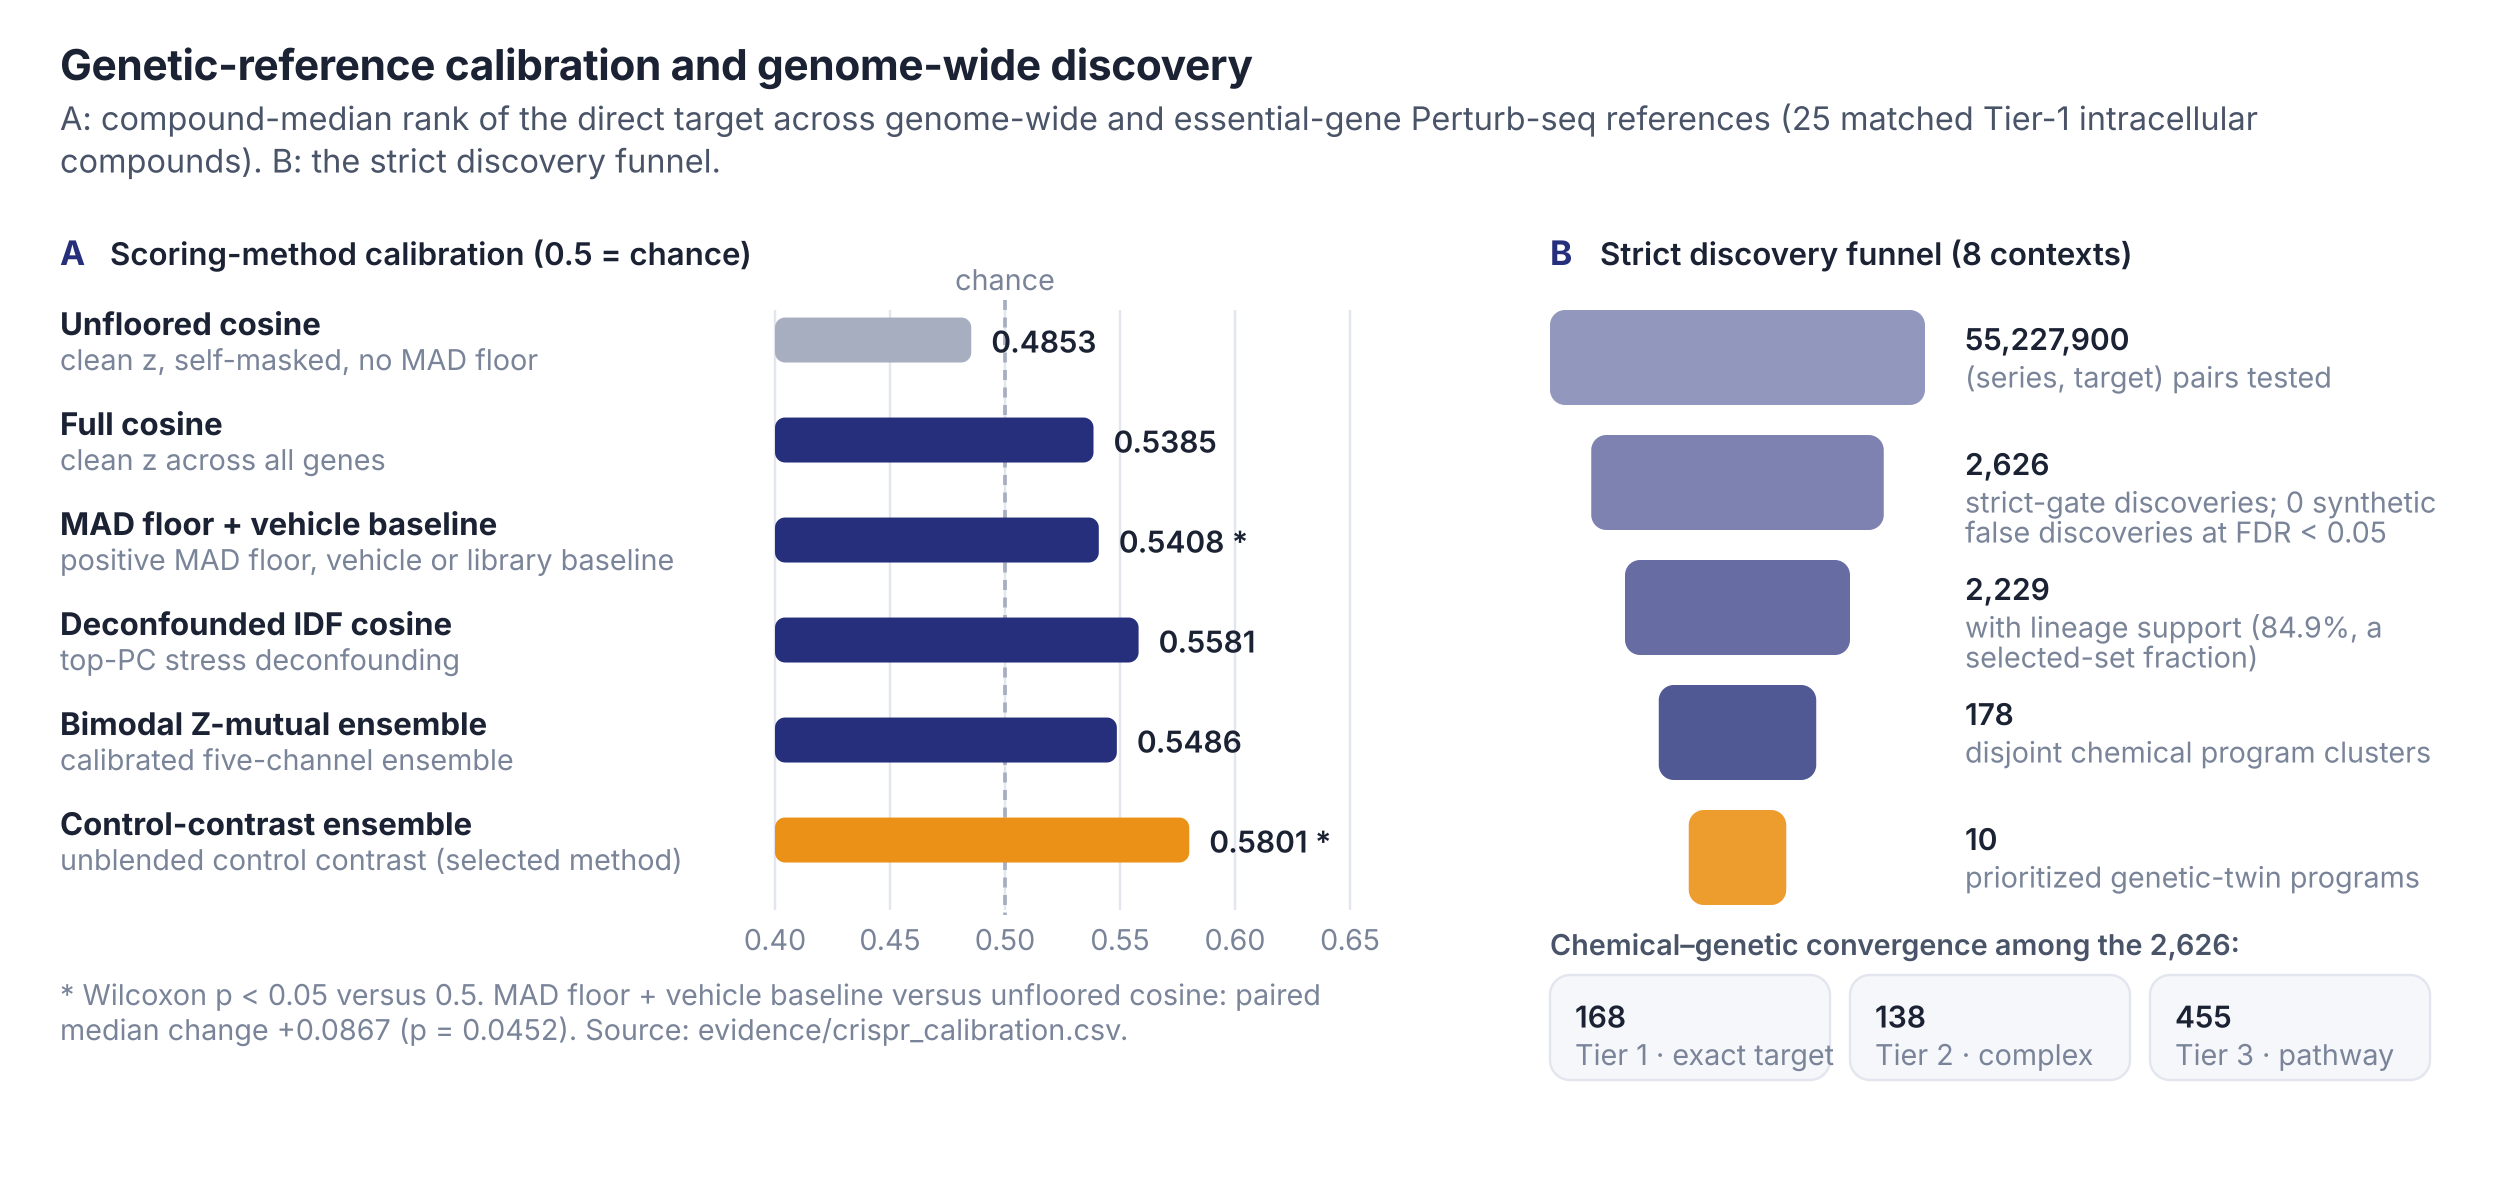
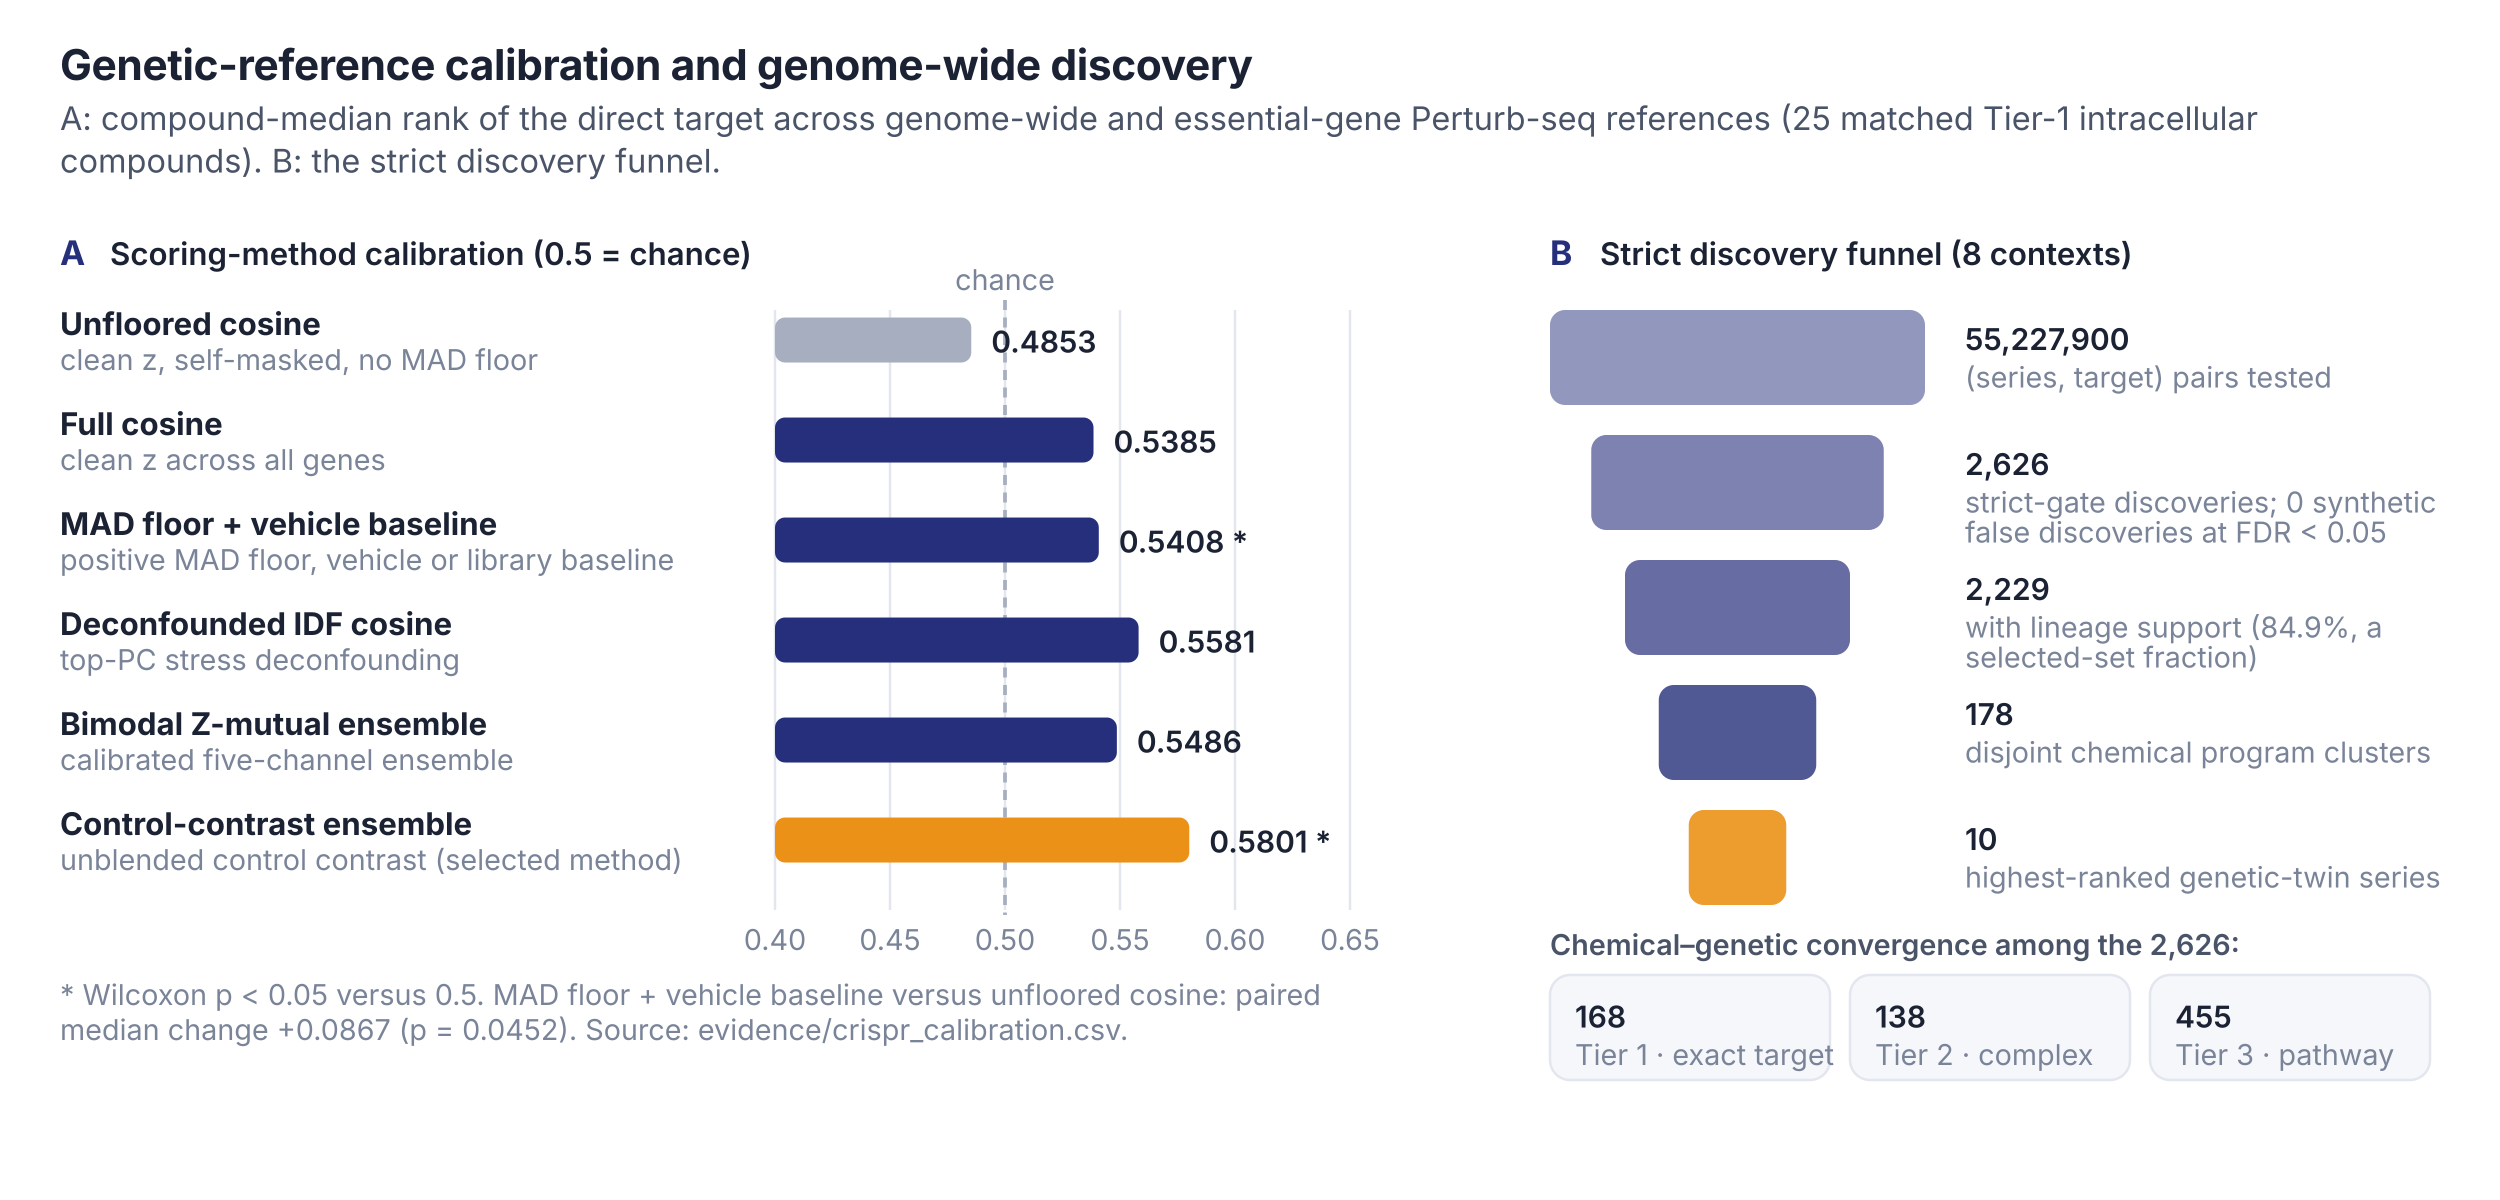
<svg xmlns="http://www.w3.org/2000/svg" viewBox="0 0 1000 480" width="1000" height="480" role="img" aria-label="CRISPR calibration on 25 matched Tier-1 compounds and the genome-wide discovery funnel" font-family="Inter, &quot;Segoe UI&quot;, system-ui, -apple-system, Roboto, Helvetica, Arial, sans-serif">
  <style>
  text{fill:#1B2233}
  .t-title{font-size:17px;font-weight:700;fill:#1B2233;letter-spacing:-0.01em}
  .t-sub{font-size:13px;fill:#4A5468}
  .t-panel{font-size:13.5px;font-weight:700;fill:#262F7B}
  .t-lbl{font-size:12.5px;fill:#1B2233}
  .t-lbl2{font-size:11.5px;fill:#4A5468}
  .t-ax{font-size:11.5px;fill:#7A8499}
  .t-num{font-size:12px;font-weight:600;fill:#1B2233;font-variant-numeric:tabular-nums}
  .t-numw{font-size:12px;font-weight:600;fill:#fff;font-variant-numeric:tabular-nums}
  .t-big{font-size:26px;font-weight:800;fill:#262F7B;letter-spacing:-0.02em;font-variant-numeric:tabular-nums}
  .t-note{font-size:11.5px;fill:#7A8499}
  .t-card{font-size:13px;font-weight:700;fill:#262F7B;letter-spacing:0.02em}
  .t-line{font-size:11.8px;fill:#1B2233}
  .t-kick{font-size:10.5px;font-weight:700;fill:#EB9117;letter-spacing:0.12em}
  .grid{stroke:#E3E6EE;stroke-width:1}
  .axis{stroke:#D6DAE4;stroke-width:1}
</style>
  <rect width="1000" height="480" fill="#FFFFFF" />
  <text x="24" y="32" class="t-title">Genetic-reference calibration and genome-wide discovery</text>
  <text x="24" y="52" class="t-sub">
    <tspan x="24" dy="0">A: compound-median rank of the direct target across genome-wide and essential-gene Perturb-seq references (25 matched Tier-1 intracellular</tspan>
    <tspan x="24" dy="17">compounds). B: the strict discovery funnel.</tspan>
  </text>
  <text x="24" y="106" class="t-panel">A</text>
  <text x="44" y="106" class="t-lbl" font-weight="600">Scoring-method calibration (0.5 = chance)</text>
  <line x1="310" y1="124" x2="310" y2="364" stroke="#E3E6EE" />
  <text x="310" y="380" class="t-ax" text-anchor="middle">0.40</text>
  <line x1="356" y1="124" x2="356" y2="364" stroke="#E3E6EE" />
  <text x="356" y="380" class="t-ax" text-anchor="middle">0.45</text>
  <line x1="402" y1="124" x2="402" y2="364" stroke="#E3E6EE" />
  <text x="402" y="380" class="t-ax" text-anchor="middle">0.50</text>
  <line x1="448" y1="124" x2="448" y2="364" stroke="#E3E6EE" />
  <text x="448" y="380" class="t-ax" text-anchor="middle">0.55</text>
  <line x1="494" y1="124" x2="494" y2="364" stroke="#E3E6EE" />
  <text x="494" y="380" class="t-ax" text-anchor="middle">0.60</text>
  <line x1="540" y1="124" x2="540" y2="364" stroke="#E3E6EE" />
  <text x="540" y="380" class="t-ax" text-anchor="middle">0.65</text>
  <line x1="402" y1="120" x2="402" y2="366" stroke="#A6AEBF" stroke-dasharray="4 3" stroke-width="1.5" />
  <text x="402" y="116" class="t-ax" text-anchor="middle">chance</text>
  <text x="24" y="134" class="t-lbl" font-weight="700">Unfloored cosine</text>
  <text x="24" y="148" class="t-note">
    <tspan x="24" dy="0">clean z, self-masked, no MAD floor</tspan>
  </text>
  <rect x="310" y="127" width="78.51" height="18" rx="4" ry="4" fill="#A6AEBF" />
  <text x="396.51" y="141" class="t-num">0.4853</text>
  <text x="24" y="174" class="t-lbl" font-weight="700">Full cosine</text>
  <text x="24" y="188" class="t-note">
    <tspan x="24" dy="0">clean z across all genes</tspan>
  </text>
  <rect x="310" y="167" width="127.406" height="18" rx="4" ry="4" fill="#262F7B" />
  <text x="445.406" y="181" class="t-num">0.5385</text>
  <text x="24" y="214" class="t-lbl" font-weight="700">MAD floor + vehicle baseline</text>
  <text x="24" y="228" class="t-note">
    <tspan x="24" dy="0">positive MAD floor, vehicle or library baseline</tspan>
  </text>
  <rect x="310" y="207" width="129.518" height="18" rx="4" ry="4" fill="#262F7B" />
  <text x="447.518" y="221" class="t-num">0.5408 *</text>
  <text x="24" y="254" class="t-lbl" font-weight="700">Deconfounded IDF cosine</text>
  <text x="24" y="268" class="t-note">
    <tspan x="24" dy="0">top-PC stress deconfounding</tspan>
  </text>
  <rect x="310" y="247" width="145.439" height="18" rx="4" ry="4" fill="#262F7B" />
  <text x="463.439" y="261" class="t-num">0.5581</text>
  <text x="24" y="294" class="t-lbl" font-weight="700">Bimodal Z-mutual ensemble</text>
  <text x="24" y="308" class="t-note">
    <tspan x="24" dy="0">calibrated five-channel ensemble</tspan>
  </text>
  <rect x="310" y="287" width="136.743" height="18" rx="4" ry="4" fill="#262F7B" />
  <text x="454.743" y="301" class="t-num">0.5486</text>
  <text x="24" y="334" class="t-lbl" font-weight="700">Control-contrast ensemble</text>
  <text x="24" y="348" class="t-note">
    <tspan x="24" dy="0">unblended control contrast (selected method)</tspan>
  </text>
  <rect x="310" y="327" width="165.707" height="18" rx="4" ry="4" fill="#EB9117" />
  <text x="483.707" y="341" class="t-num">0.5801 *</text>
  <text x="24" y="402" class="t-note">
    <tspan x="24" dy="0">* Wilcoxon p &lt; 0.05 versus 0.5. MAD floor + vehicle baseline versus unfloored cosine: paired</tspan>
    <tspan x="24" dy="14">median change +0.0867 (p = 0.0452). Source: evidence/crispr_calibration.csv.</tspan>
  </text>
  <text x="620" y="106" class="t-panel">B</text>
  <text x="640" y="106" class="t-lbl" font-weight="600">Strict discovery funnel (8 contexts)</text>
  <rect x="620" y="124" width="150" height="38" rx="6" ry="6" fill="#262F7B" opacity="0.5" />
  <text x="786" y="140" class="t-num" font-size="15" font-weight="800">55,227,900</text>
  <text x="786" y="155" class="t-note">
    <tspan x="786" dy="0">(series, target) pairs tested</tspan>
  </text>
  <rect x="636.5" y="174" width="117" height="38" rx="6" ry="6" fill="#262F7B" opacity="0.6" />
  <text x="786" y="190" class="t-num" font-size="15" font-weight="800">2,626</text>
  <text x="786" y="205" class="t-note">
    <tspan x="786" dy="0">strict-gate discoveries; 0 synthetic</tspan>
    <tspan x="786" dy="12">false discoveries at FDR &lt; 0.05</tspan>
  </text>
  <rect x="650" y="224" width="90" height="38" rx="6" ry="6" fill="#262F7B" opacity="0.7" />
  <text x="786" y="240" class="t-num" font-size="15" font-weight="800">2,229</text>
  <text x="786" y="255" class="t-note">
    <tspan x="786" dy="0">with lineage support (84.9%, a</tspan>
    <tspan x="786" dy="12">selected-set fraction)</tspan>
  </text>
  <rect x="663.5" y="274" width="63" height="38" rx="6" ry="6" fill="#262F7B" opacity="0.8" />
  <text x="786" y="290" class="t-num" font-size="15" font-weight="800">178</text>
  <text x="786" y="305" class="t-note">
    <tspan x="786" dy="0">disjoint chemical program clusters</tspan>
  </text>
  <rect x="675.5" y="324" width="39" height="38" rx="6" ry="6" fill="#EB9117" opacity="0.9" />
  <text x="786" y="340" class="t-num" font-size="15" font-weight="800">10</text>
  <text x="786" y="355" class="t-note">
-     <tspan x="786" dy="0">prioritized genetic-twin programs</tspan>
+     <tspan x="786" dy="0">highest-ranked genetic-twin series</tspan>
  </text>
  <text x="620" y="382" class="t-lbl2" font-weight="600">Chemical–genetic convergence among the 2,626:</text>
  <rect x="620" y="390" width="112" height="42" rx="8" ry="8" fill="#F6F7FB" stroke="#E3E6EE" />
  <text x="630" y="411" class="t-num" font-size="16" fill="#262F7B" font-weight="800">168</text>
  <text x="630" y="426" class="t-note">Tier 1 · exact target</text>
  <rect x="740" y="390" width="112" height="42" rx="8" ry="8" fill="#F6F7FB" stroke="#E3E6EE" />
  <text x="750" y="411" class="t-num" font-size="16" fill="#4A56B0" font-weight="800">138</text>
  <text x="750" y="426" class="t-note">Tier 2 · complex</text>
  <rect x="860" y="390" width="112" height="42" rx="8" ry="8" fill="#F6F7FB" stroke="#E3E6EE" />
  <text x="870" y="411" class="t-num" font-size="16" fill="#A6AEBF" font-weight="800">455</text>
  <text x="870" y="426" class="t-note">Tier 3 · pathway</text>
</svg>
